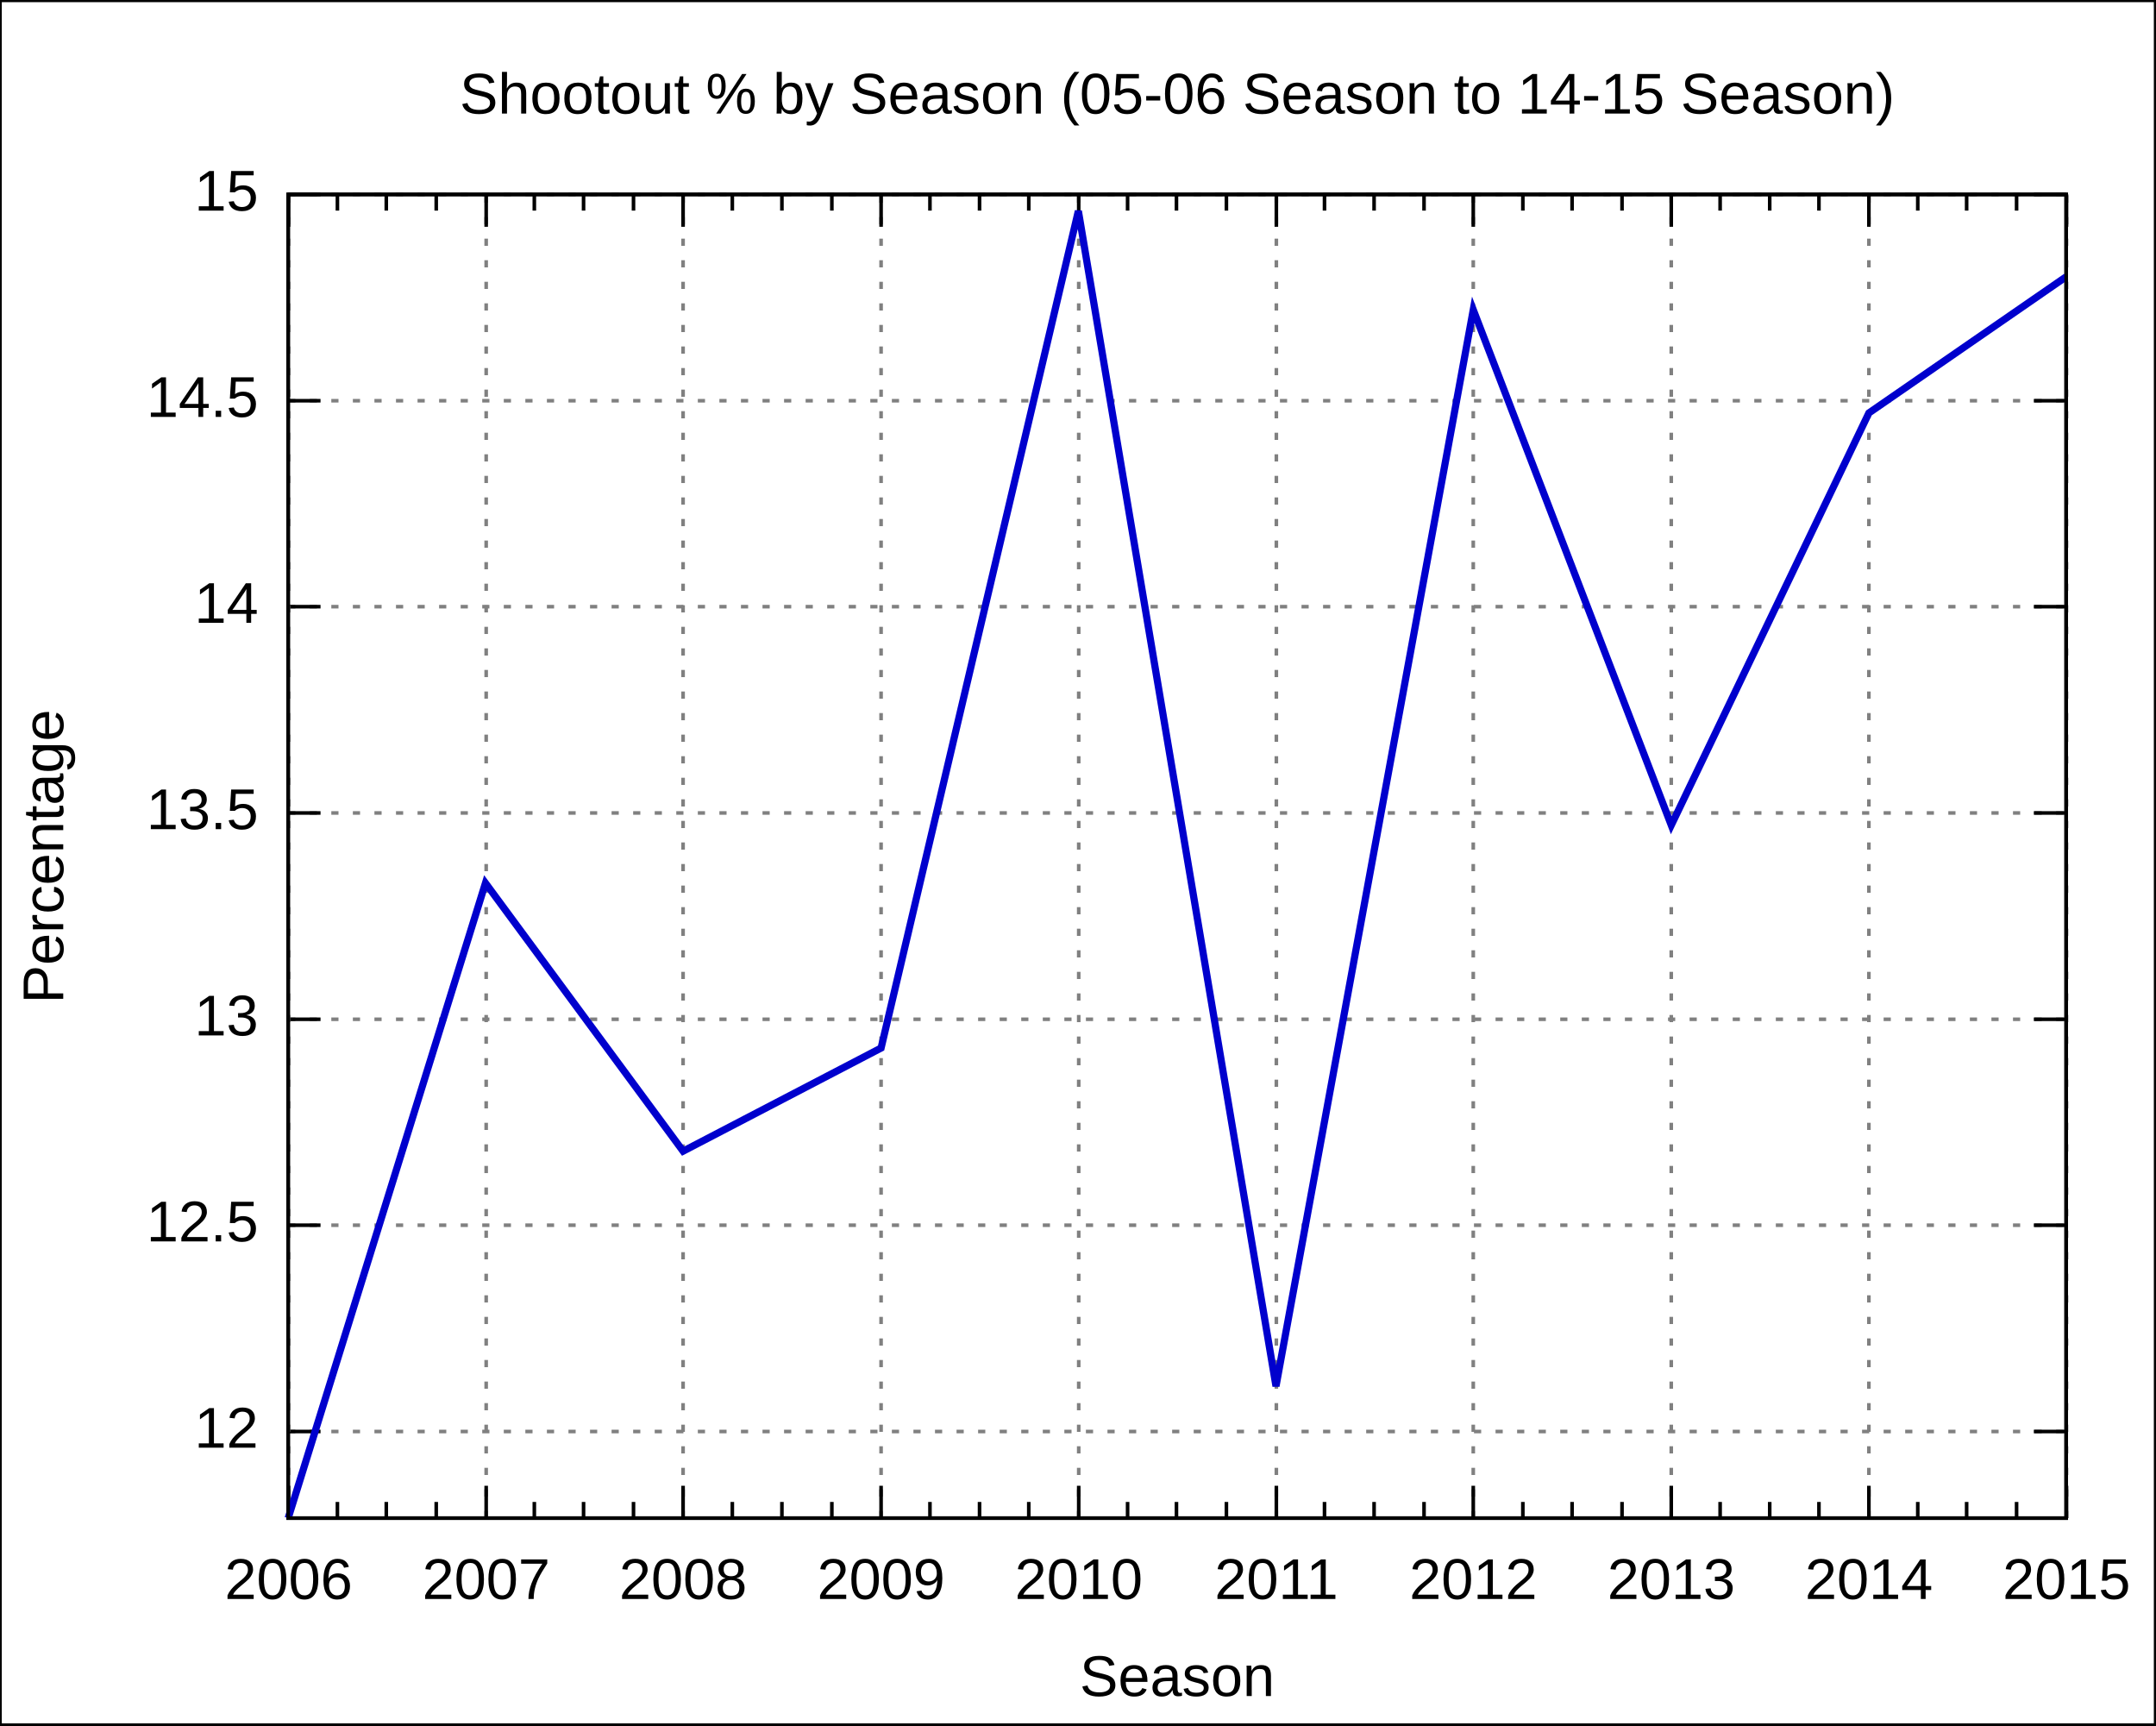
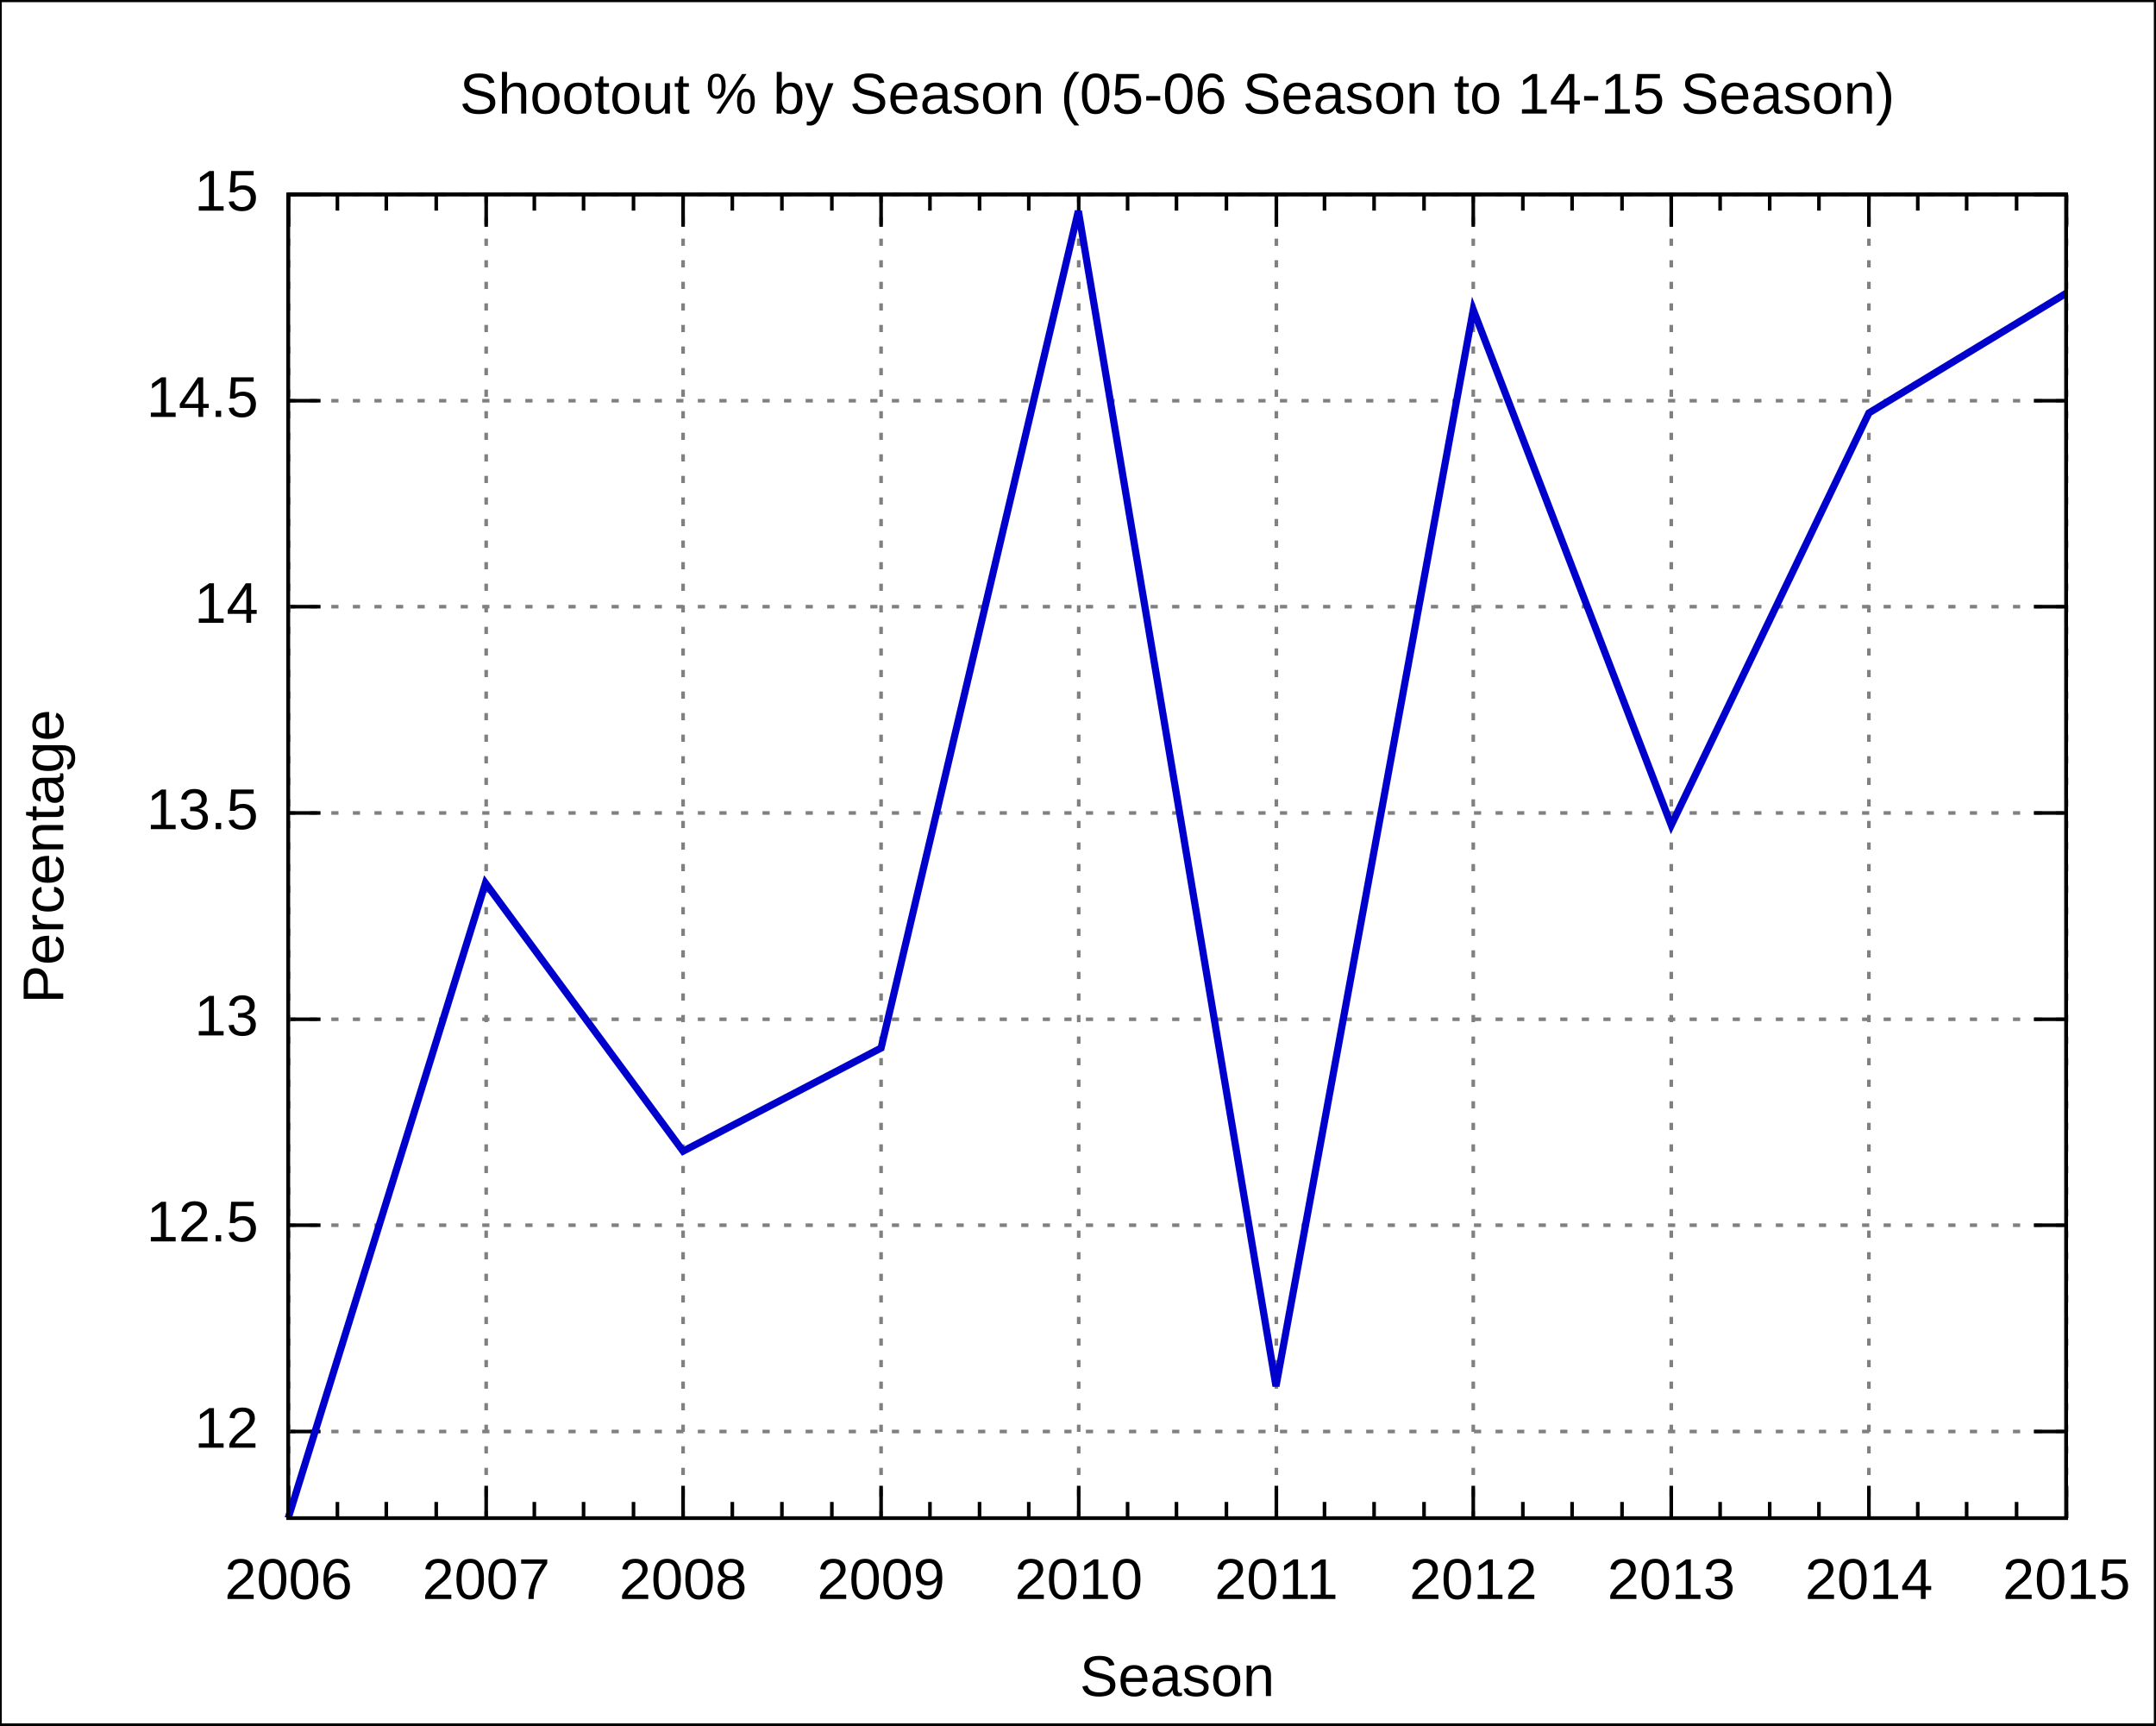
<svg xmlns="http://www.w3.org/2000/svg" xmlns:xlink="http://www.w3.org/1999/xlink" width="600" height="480" viewBox="0 0 600 480">
  <g id="gnuplot_canvas">
    <rect x="0" y="0" width="600" height="480" fill="none" />
    <defs>
      <circle id="gpDot" r="0.5" stroke-width="0.5" />
      <path id="gpPt0" stroke-width="0.222" stroke="currentColor" d="M-1,0 h2 M0,-1 v2" />
      <path id="gpPt1" stroke-width="0.222" stroke="currentColor" d="M-1,-1 L1,1 M1,-1 L-1,1" />
      <path id="gpPt2" stroke-width="0.222" stroke="currentColor" d="M-1,0 L1,0 M0,-1 L0,1 M-1,-1 L1,1 M-1,1 L1,-1" />
      <rect id="gpPt3" stroke-width="0.222" stroke="currentColor" x="-1" y="-1" width="2" height="2" />
      <rect id="gpPt4" stroke-width="0.222" stroke="currentColor" fill="currentColor" x="-1" y="-1" width="2" height="2" />
      <circle id="gpPt5" stroke-width="0.222" stroke="currentColor" cx="0" cy="0" r="1" />
      <use xlink:href="#gpPt5" id="gpPt6" fill="currentColor" stroke="none" />
      <path id="gpPt7" stroke-width="0.222" stroke="currentColor" d="M0,-1.33 L-1.33,0.67 L1.33,0.67 z" />
      <use xlink:href="#gpPt7" id="gpPt8" fill="currentColor" stroke="none" />
      <use xlink:href="#gpPt7" id="gpPt9" stroke="currentColor" transform="rotate(180)" />
      <use xlink:href="#gpPt9" id="gpPt10" fill="currentColor" stroke="none" />
      <use xlink:href="#gpPt3" id="gpPt11" stroke="currentColor" transform="rotate(45)" />
      <use xlink:href="#gpPt11" id="gpPt12" fill="currentColor" stroke="none" />
    </defs>
    <g style="fill:none; color:white; stroke:currentColor; stroke-width:1.00; stroke-linecap:butt; stroke-linejoin:miter">
</g>
    <g style="fill:none; color:black; stroke:currentColor; stroke-width:1.00; stroke-linecap:butt; stroke-linejoin:miter">
      <g style="stroke:none; shape-rendering:crispEdges">
        <polygon fill="rgb(255, 255, 255)" points="0.0,480.0 599.9,480.0 599.9,0.1 0.0,0.1 " />
      </g>
      <path stroke="black" d="M0.0,480.0 L0.0,0.1 L599.9,0.1 L599.9,480.0 L0.0,480.0  " />
    </g>
    <g style="fill:none; color:gray; stroke:currentColor; stroke-width:1.00; stroke-linecap:butt; stroke-linejoin:miter">
      <path stroke="gray" stroke-dasharray=" 2,4" class="gridline" d="M80.2,398.3 L575.0,398.3  " />
    </g>
    <g style="fill:none; color:black; stroke:currentColor; stroke-width:1.00; stroke-linecap:butt; stroke-linejoin:miter">
      <path stroke="black" d="M80.2,398.3 L89.2,398.3 M575.0,398.3 L566.0,398.3  " />
      <g transform="translate(71.9,402.8)" style="stroke:none; fill:black; font-family:Arial; font-size:12.00pt; text-anchor:end">
        <text> 12</text>
      </g>
    </g>
    <g style="fill:none; color:gray; stroke:currentColor; stroke-width:1.00; stroke-linecap:butt; stroke-linejoin:miter">
      <path stroke="gray" stroke-dasharray=" 2,4" class="gridline" d="M80.2,340.9 L575.0,340.9  " />
    </g>
    <g style="fill:none; color:black; stroke:currentColor; stroke-width:1.00; stroke-linecap:butt; stroke-linejoin:miter">
      <path stroke="black" d="M80.2,340.9 L89.2,340.9 M575.0,340.9 L566.0,340.9  " />
      <g transform="translate(71.9,345.4)" style="stroke:none; fill:black; font-family:Arial; font-size:12.00pt; text-anchor:end">
        <text> 12.5</text>
      </g>
    </g>
    <g style="fill:none; color:gray; stroke:currentColor; stroke-width:1.00; stroke-linecap:butt; stroke-linejoin:miter">
      <path stroke="gray" stroke-dasharray=" 2,4" class="gridline" d="M80.2,283.6 L575.0,283.6  " />
    </g>
    <g style="fill:none; color:black; stroke:currentColor; stroke-width:1.00; stroke-linecap:butt; stroke-linejoin:miter">
      <path stroke="black" d="M80.2,283.6 L89.2,283.6 M575.0,283.6 L566.0,283.6  " />
      <g transform="translate(71.9,288.1)" style="stroke:none; fill:black; font-family:Arial; font-size:12.00pt; text-anchor:end">
        <text> 13</text>
      </g>
    </g>
    <g style="fill:none; color:gray; stroke:currentColor; stroke-width:1.00; stroke-linecap:butt; stroke-linejoin:miter">
      <path stroke="gray" stroke-dasharray=" 2,4" class="gridline" d="M80.2,226.2 L575.0,226.2  " />
    </g>
    <g style="fill:none; color:black; stroke:currentColor; stroke-width:1.00; stroke-linecap:butt; stroke-linejoin:miter">
      <path stroke="black" d="M80.2,226.2 L89.2,226.2 M575.0,226.2 L566.0,226.2  " />
      <g transform="translate(71.9,230.7)" style="stroke:none; fill:black; font-family:Arial; font-size:12.00pt; text-anchor:end">
        <text> 13.5</text>
      </g>
    </g>
    <g style="fill:none; color:gray; stroke:currentColor; stroke-width:1.00; stroke-linecap:butt; stroke-linejoin:miter">
      <path stroke="gray" stroke-dasharray=" 2,4" class="gridline" d="M80.2,168.8 L575.0,168.8  " />
    </g>
    <g style="fill:none; color:black; stroke:currentColor; stroke-width:1.00; stroke-linecap:butt; stroke-linejoin:miter">
      <path stroke="black" d="M80.2,168.8 L89.2,168.8 M575.0,168.8 L566.0,168.8  " />
      <g transform="translate(71.9,173.3)" style="stroke:none; fill:black; font-family:Arial; font-size:12.00pt; text-anchor:end">
        <text> 14</text>
      </g>
    </g>
    <g style="fill:none; color:gray; stroke:currentColor; stroke-width:1.00; stroke-linecap:butt; stroke-linejoin:miter">
      <path stroke="gray" stroke-dasharray=" 2,4" class="gridline" d="M80.2,111.5 L575.0,111.5  " />
    </g>
    <g style="fill:none; color:black; stroke:currentColor; stroke-width:1.00; stroke-linecap:butt; stroke-linejoin:miter">
      <path stroke="black" d="M80.2,111.5 L89.2,111.5 M575.0,111.5 L566.0,111.5  " />
      <g transform="translate(71.9,116.0)" style="stroke:none; fill:black; font-family:Arial; font-size:12.00pt; text-anchor:end">
        <text> 14.5</text>
      </g>
    </g>
    <g style="fill:none; color:gray; stroke:currentColor; stroke-width:1.00; stroke-linecap:butt; stroke-linejoin:miter">
      <path stroke="gray" stroke-dasharray=" 2,4" class="gridline" d="M80.2,54.1 L575.0,54.1  " />
    </g>
    <g style="fill:none; color:black; stroke:currentColor; stroke-width:1.00; stroke-linecap:butt; stroke-linejoin:miter">
      <path stroke="black" d="M80.2,54.1 L89.2,54.1 M575.0,54.1 L566.0,54.1  " />
      <g transform="translate(71.9,58.6)" style="stroke:none; fill:black; font-family:Arial; font-size:12.00pt; text-anchor:end">
        <text> 15</text>
      </g>
    </g>
    <g style="fill:none; color:gray; stroke:currentColor; stroke-width:1.00; stroke-linecap:butt; stroke-linejoin:miter">
      <path stroke="gray" stroke-dasharray=" 2,4" class="gridline" d="M80.3,422.4 L80.3,54.1  " />
    </g>
    <g style="fill:none; color:black; stroke:currentColor; stroke-width:1.00; stroke-linecap:butt; stroke-linejoin:miter">
      <path stroke="black" d="M80.3,422.4 L80.3,413.4 M80.3,54.1 L80.3,63.1  " />
      <g transform="translate(80.3,444.9)" style="stroke:none; fill:black; font-family:Arial; font-size:12.00pt; text-anchor:middle">
        <text>2006</text>
      </g>
      <path stroke="black" d="M93.9,422.4 L93.9,417.9 M93.9,54.1 L93.9,58.6 M107.5,422.4 L107.5,417.9 M107.5,54.1 L107.5,58.6    M121.4,422.4 L121.4,417.9 M121.4,54.1 L121.4,58.6  " />
    </g>
    <g style="fill:none; color:gray; stroke:currentColor; stroke-width:1.00; stroke-linecap:butt; stroke-linejoin:miter">
      <path stroke="gray" stroke-dasharray=" 2,4" class="gridline" d="M135.3,422.4 L135.3,54.1  " />
    </g>
    <g style="fill:none; color:black; stroke:currentColor; stroke-width:1.00; stroke-linecap:butt; stroke-linejoin:miter">
      <path stroke="black" d="M135.3,422.4 L135.3,413.4 M135.3,54.1 L135.3,63.1  " />
      <g transform="translate(135.3,444.9)" style="stroke:none; fill:black; font-family:Arial; font-size:12.00pt; text-anchor:middle">
        <text>2007</text>
      </g>
      <path stroke="black" d="M148.7,422.4 L148.7,417.9 M148.7,54.1 L148.7,58.6 M162.4,422.4 L162.4,417.9 M162.4,54.1 L162.4,58.6    M176.3,422.4 L176.3,417.9 M176.3,54.1 L176.3,58.6  " />
    </g>
    <g style="fill:none; color:gray; stroke:currentColor; stroke-width:1.00; stroke-linecap:butt; stroke-linejoin:miter">
      <path stroke="gray" stroke-dasharray=" 2,4" class="gridline" d="M190.1,422.4 L190.1,54.1  " />
    </g>
    <g style="fill:none; color:black; stroke:currentColor; stroke-width:1.00; stroke-linecap:butt; stroke-linejoin:miter">
      <path stroke="black" d="M190.1,422.4 L190.1,413.4 M190.1,54.1 L190.1,63.1  " />
      <g transform="translate(190.1,444.9)" style="stroke:none; fill:black; font-family:Arial; font-size:12.00pt; text-anchor:middle">
        <text>2008</text>
      </g>
      <path stroke="black" d="M203.8,422.4 L203.8,417.9 M203.8,54.1 L203.8,58.6 M217.6,422.4 L217.6,417.9 M217.6,54.1 L217.6,58.6    M231.5,422.4 L231.5,417.9 M231.5,54.1 L231.5,58.6  " />
    </g>
    <g style="fill:none; color:gray; stroke:currentColor; stroke-width:1.00; stroke-linecap:butt; stroke-linejoin:miter">
      <path stroke="gray" stroke-dasharray=" 2,4" class="gridline" d="M245.2,422.4 L245.2,54.1  " />
    </g>
    <g style="fill:none; color:black; stroke:currentColor; stroke-width:1.00; stroke-linecap:butt; stroke-linejoin:miter">
      <path stroke="black" d="M245.2,422.4 L245.2,413.4 M245.2,54.1 L245.2,63.1  " />
      <g transform="translate(245.2,444.9)" style="stroke:none; fill:black; font-family:Arial; font-size:12.00pt; text-anchor:middle">
        <text>2009</text>
      </g>
      <path stroke="black" d="M258.8,422.4 L258.8,417.9 M258.8,54.1 L258.8,58.6 M272.6,422.4 L272.6,417.9 M272.6,54.1 L272.6,58.6    M286.3,422.4 L286.3,417.9 M286.3,54.1 L286.3,58.6  " />
    </g>
    <g style="fill:none; color:gray; stroke:currentColor; stroke-width:1.00; stroke-linecap:butt; stroke-linejoin:miter">
      <path stroke="gray" stroke-dasharray=" 2,4" class="gridline" d="M300.2,422.4 L300.2,54.1  " />
    </g>
    <g style="fill:none; color:black; stroke:currentColor; stroke-width:1.00; stroke-linecap:butt; stroke-linejoin:miter">
      <path stroke="black" d="M300.2,422.4 L300.2,413.4 M300.2,54.1 L300.2,63.1  " />
      <g transform="translate(300.2,444.9)" style="stroke:none; fill:black; font-family:Arial; font-size:12.00pt; text-anchor:middle">
        <text>2010</text>
      </g>
      <path stroke="black" d="M313.8,422.4 L313.8,417.9 M313.8,54.1 L313.8,58.6 M327.4,422.4 L327.4,417.9 M327.4,54.1 L327.4,58.6    M341.3,422.4 L341.3,417.9 M341.3,54.1 L341.3,58.6  " />
    </g>
    <g style="fill:none; color:gray; stroke:currentColor; stroke-width:1.00; stroke-linecap:butt; stroke-linejoin:miter">
      <path stroke="gray" stroke-dasharray=" 2,4" class="gridline" d="M355.2,422.4 L355.2,54.1  " />
    </g>
    <g style="fill:none; color:black; stroke:currentColor; stroke-width:1.00; stroke-linecap:butt; stroke-linejoin:miter">
      <path stroke="black" d="M355.2,422.4 L355.2,413.4 M355.2,54.1 L355.2,63.1  " />
      <g transform="translate(355.2,444.9)" style="stroke:none; fill:black; font-family:Arial; font-size:12.00pt; text-anchor:middle">
        <text>2011</text>
      </g>
      <path stroke="black" d="M368.6,422.4 L368.6,417.9 M368.6,54.1 L368.6,58.6 M382.4,422.4 L382.4,417.9 M382.4,54.1 L382.4,58.6    M396.3,422.4 L396.3,417.9 M396.3,54.1 L396.3,58.6  " />
    </g>
    <g style="fill:none; color:gray; stroke:currentColor; stroke-width:1.00; stroke-linecap:butt; stroke-linejoin:miter">
      <path stroke="gray" stroke-dasharray=" 2,4" class="gridline" d="M410.0,422.4 L410.0,54.1  " />
    </g>
    <g style="fill:none; color:black; stroke:currentColor; stroke-width:1.00; stroke-linecap:butt; stroke-linejoin:miter">
      <path stroke="black" d="M410.0,422.4 L410.0,413.4 M410.0,54.1 L410.0,63.1  " />
      <g transform="translate(410.0,444.9)" style="stroke:none; fill:black; font-family:Arial; font-size:12.00pt; text-anchor:middle">
        <text>2012</text>
      </g>
      <path stroke="black" d="M423.8,422.4 L423.8,417.9 M423.8,54.1 L423.8,58.6 M437.5,422.4 L437.5,417.9 M437.5,54.1 L437.5,58.6    M451.4,422.4 L451.4,417.9 M451.4,54.1 L451.4,58.6  " />
    </g>
    <g style="fill:none; color:gray; stroke:currentColor; stroke-width:1.00; stroke-linecap:butt; stroke-linejoin:miter">
      <path stroke="gray" stroke-dasharray=" 2,4" class="gridline" d="M465.1,422.4 L465.1,54.1  " />
    </g>
    <g style="fill:none; color:black; stroke:currentColor; stroke-width:1.00; stroke-linecap:butt; stroke-linejoin:miter">
      <path stroke="black" d="M465.1,422.4 L465.1,413.4 M465.1,54.1 L465.1,63.1  " />
      <g transform="translate(465.1,444.9)" style="stroke:none; fill:black; font-family:Arial; font-size:12.00pt; text-anchor:middle">
        <text>2013</text>
      </g>
      <path stroke="black" d="M478.7,422.4 L478.7,417.9 M478.7,54.1 L478.7,58.6 M492.5,422.4 L492.5,417.9 M492.5,54.1 L492.5,58.6    M506.2,422.4 L506.2,417.9 M506.2,54.1 L506.2,58.6  " />
    </g>
    <g style="fill:none; color:gray; stroke:currentColor; stroke-width:1.00; stroke-linecap:butt; stroke-linejoin:miter">
      <path stroke="gray" stroke-dasharray=" 2,4" class="gridline" d="M520.1,422.4 L520.1,63.1 L520.1,54.1  " />
    </g>
    <g style="fill:none; color:black; stroke:currentColor; stroke-width:1.00; stroke-linecap:butt; stroke-linejoin:miter">
      <path stroke="black" d="M520.1,422.4 L520.1,413.4 M520.1,54.1 L520.1,63.1  " />
      <g transform="translate(520.1,444.9)" style="stroke:none; fill:black; font-family:Arial; font-size:12.00pt; text-anchor:middle">
        <text>2014</text>
      </g>
      <path stroke="black" d="M533.7,422.4 L533.7,417.9 M533.7,54.1 L533.7,58.6 M547.3,422.4 L547.3,417.9 M547.3,54.1 L547.3,58.6    M561.2,422.4 L561.2,417.9 M561.2,54.1 L561.2,58.6  " />
    </g>
    <g style="fill:none; color:gray; stroke:currentColor; stroke-width:1.00; stroke-linecap:butt; stroke-linejoin:miter">
      <path stroke="gray" stroke-dasharray=" 2,4" class="gridline" d="M575.1,422.4 L575.1,54.1  " />
    </g>
    <g style="fill:none; color:black; stroke:currentColor; stroke-width:1.00; stroke-linecap:butt; stroke-linejoin:miter">
      <path stroke="black" d="M575.1,422.4 L575.1,413.4 M575.1,54.1 L575.1,63.1  " />
      <g transform="translate(575.1,444.9)" style="stroke:none; fill:black; font-family:Arial; font-size:12.00pt; text-anchor:middle">
        <text>2015</text>
      </g>
      <path stroke="black" d="M80.2,54.1 L80.2,422.4 L575.0,422.4 L575.0,54.1 L80.2,54.1 Z  " />
      <g transform="translate(17.6,238.3) rotate(270)" style="stroke:none; fill:black; font-family:Arial; font-size:12.00pt; text-anchor:middle">
        <text>Percentage</text>
      </g>
      <g transform="translate(327.6,471.9)" style="stroke:none; fill:black; font-family:Arial; font-size:12.00pt; text-anchor:middle">
        <text>Season</text>
      </g>
      <g transform="translate(327.6,31.6)" style="stroke:none; fill:black; font-family:Arial; font-size:12.00pt; text-anchor:middle">
        <text>Shootout % by Season (05-06 Season to 14-15 Season)</text>
      </g>
    </g>
    <g id="gnuplot_plot_1">
      <g style="fill:none; color:white; stroke:black; stroke-width:2.00; stroke-linecap:butt; stroke-linejoin:miter">
</g>
      <g style="fill:none; color:red; stroke:currentColor; stroke-width:2.00; stroke-linecap:butt; stroke-linejoin:miter">
-         <path stroke="rgb(  0,   0, 205)" d="M575.0,77.0 L520.1,114.9 L465.1,229.6 L410.0,86.2 L355.1,385.7 L300.1,58.7 L245.2,291.6 L190.1,320.3    L135.1,245.7 L80.2,422.4  " />
+         <path stroke="rgb(  0,   0, 205)" d="M575.0,81.6 L520.1,114.9 L465.1,229.6 L410.0,86.2 L355.1,385.7 L300.1,58.7 L245.2,291.6 L190.1,320.3    L135.1,245.7 L80.2,422.4  " />
      </g>
    </g>
    <g style="fill:none; color:white; stroke:rgb(  0,   0, 205); stroke-width:1.00; stroke-linecap:butt; stroke-linejoin:miter">
</g>
    <g style="fill:none; color:black; stroke:currentColor; stroke-width:1.00; stroke-linecap:butt; stroke-linejoin:miter">
      <path stroke="black" d="M80.2,54.1 L80.2,422.4 L575.0,422.4 L575.0,54.1 L80.2,54.1 Z  " />
    </g>
  </g>
</svg>
